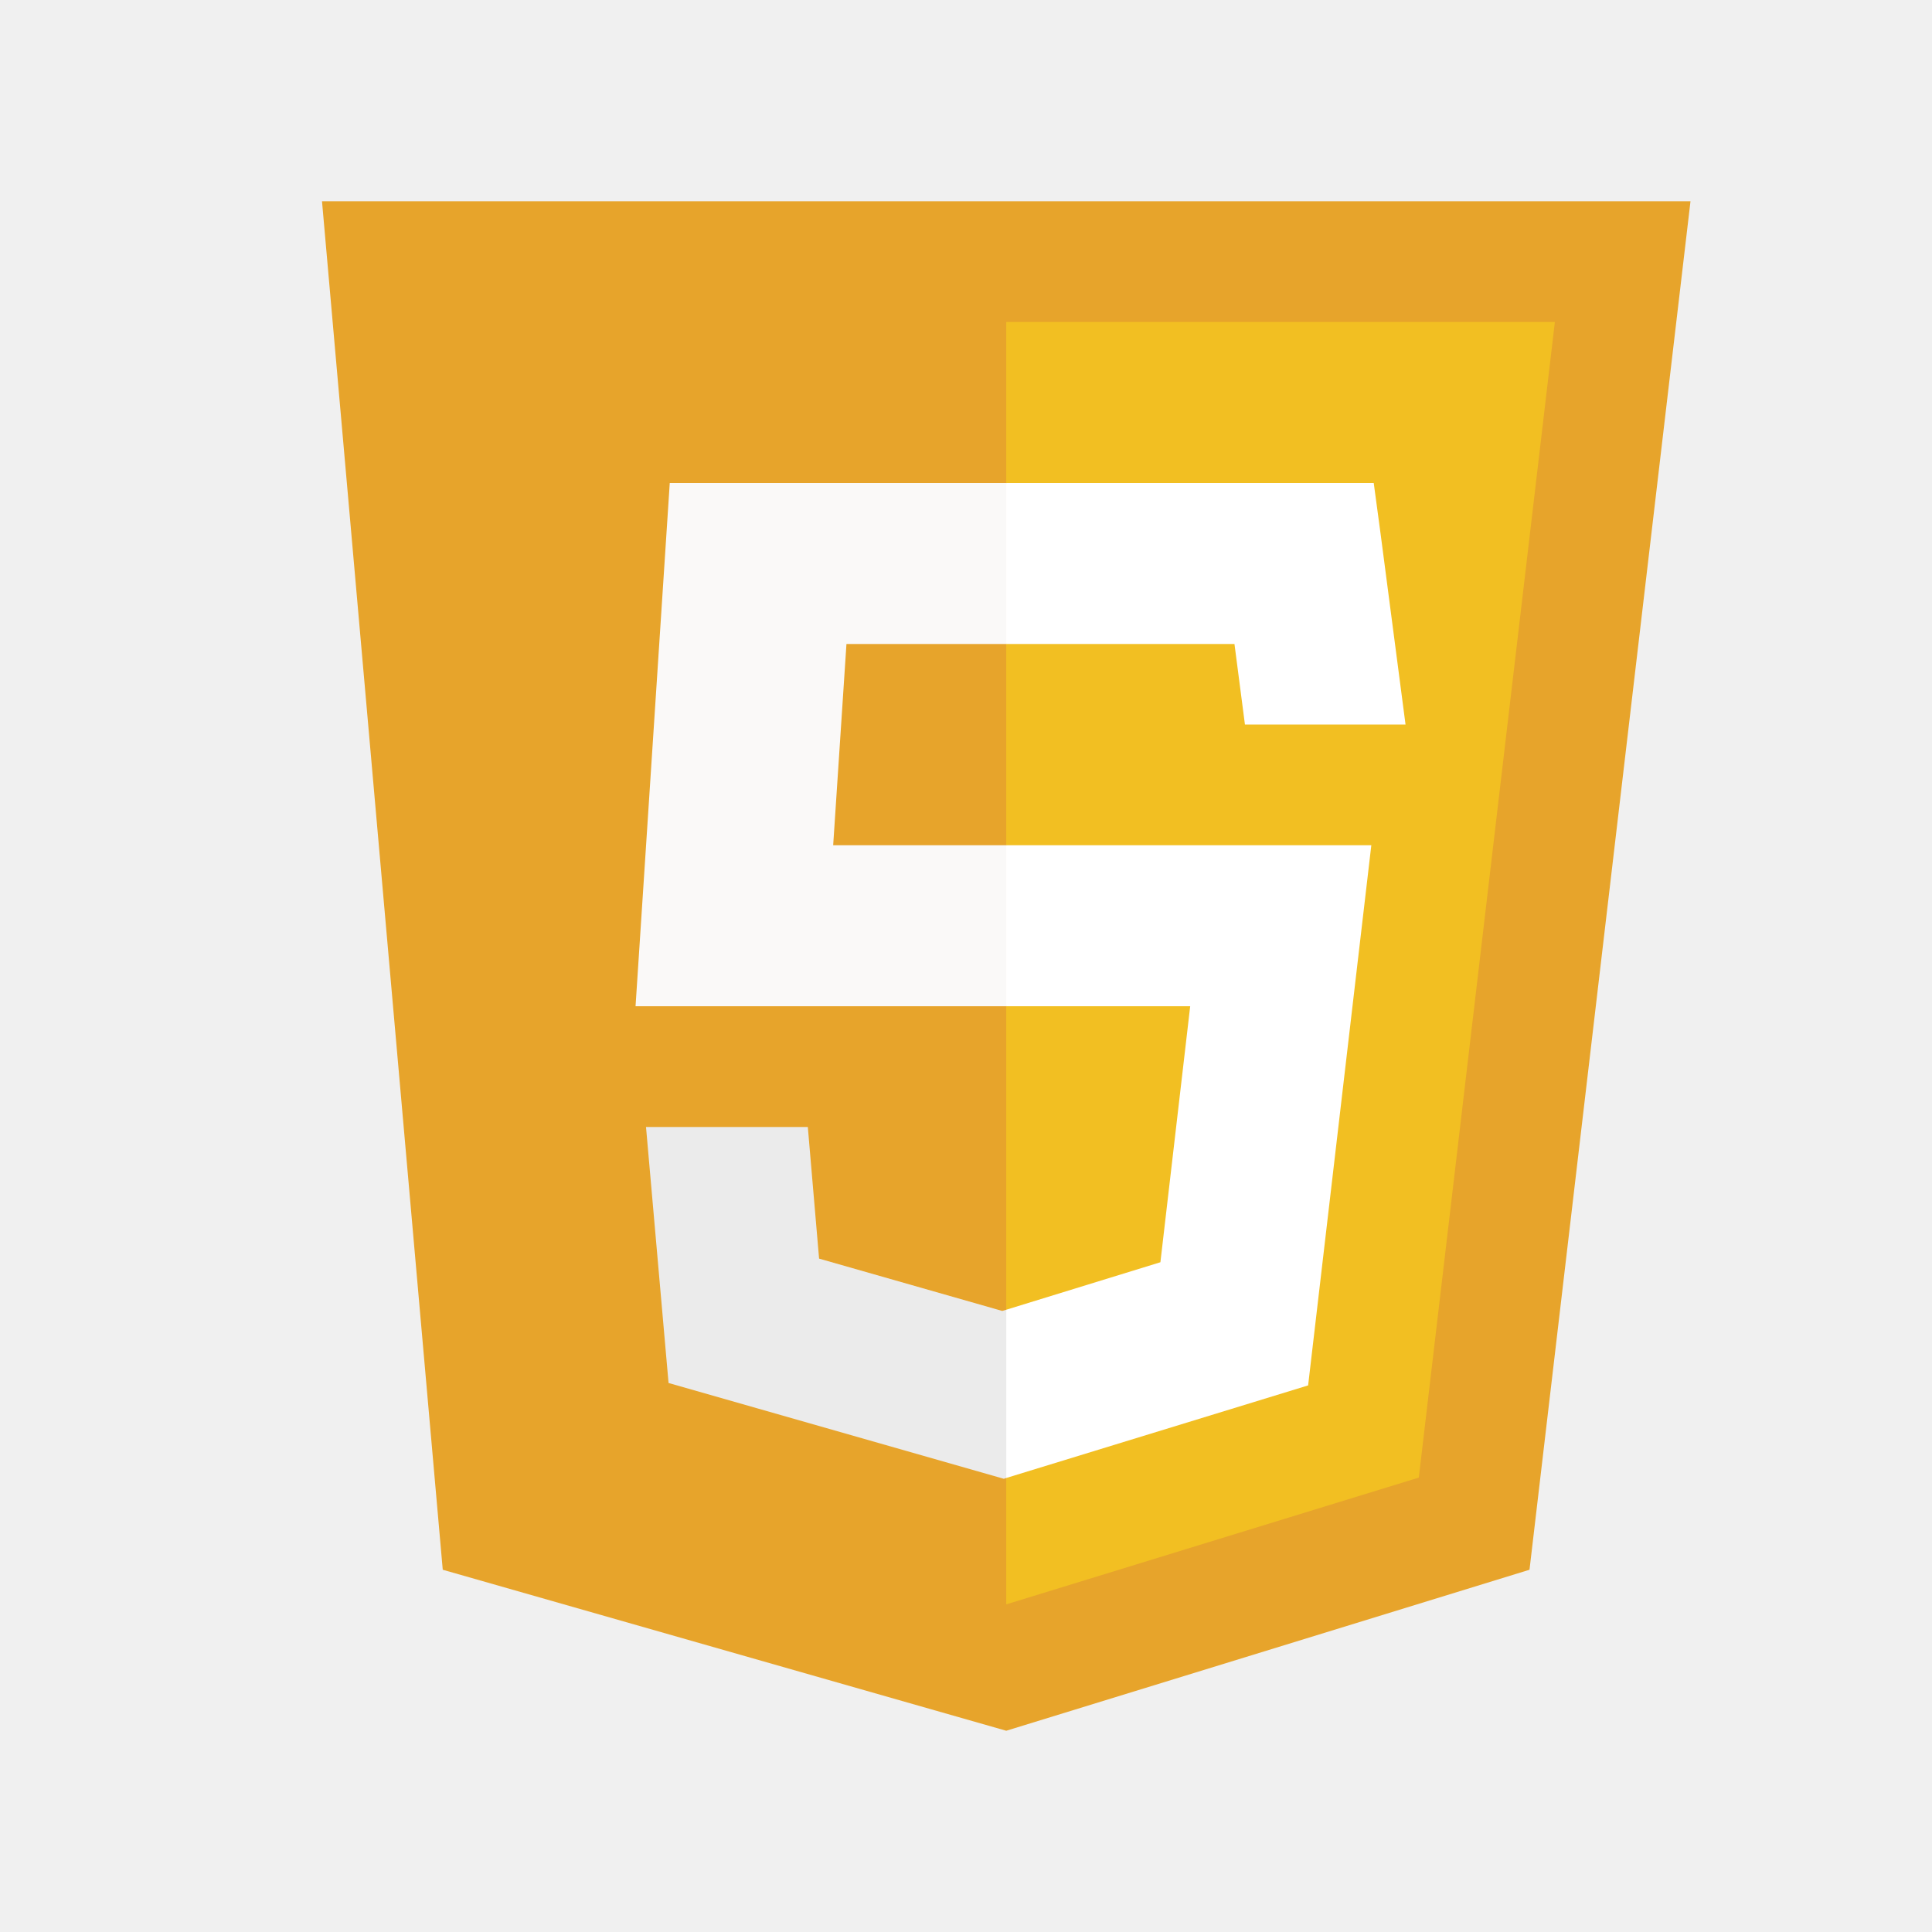
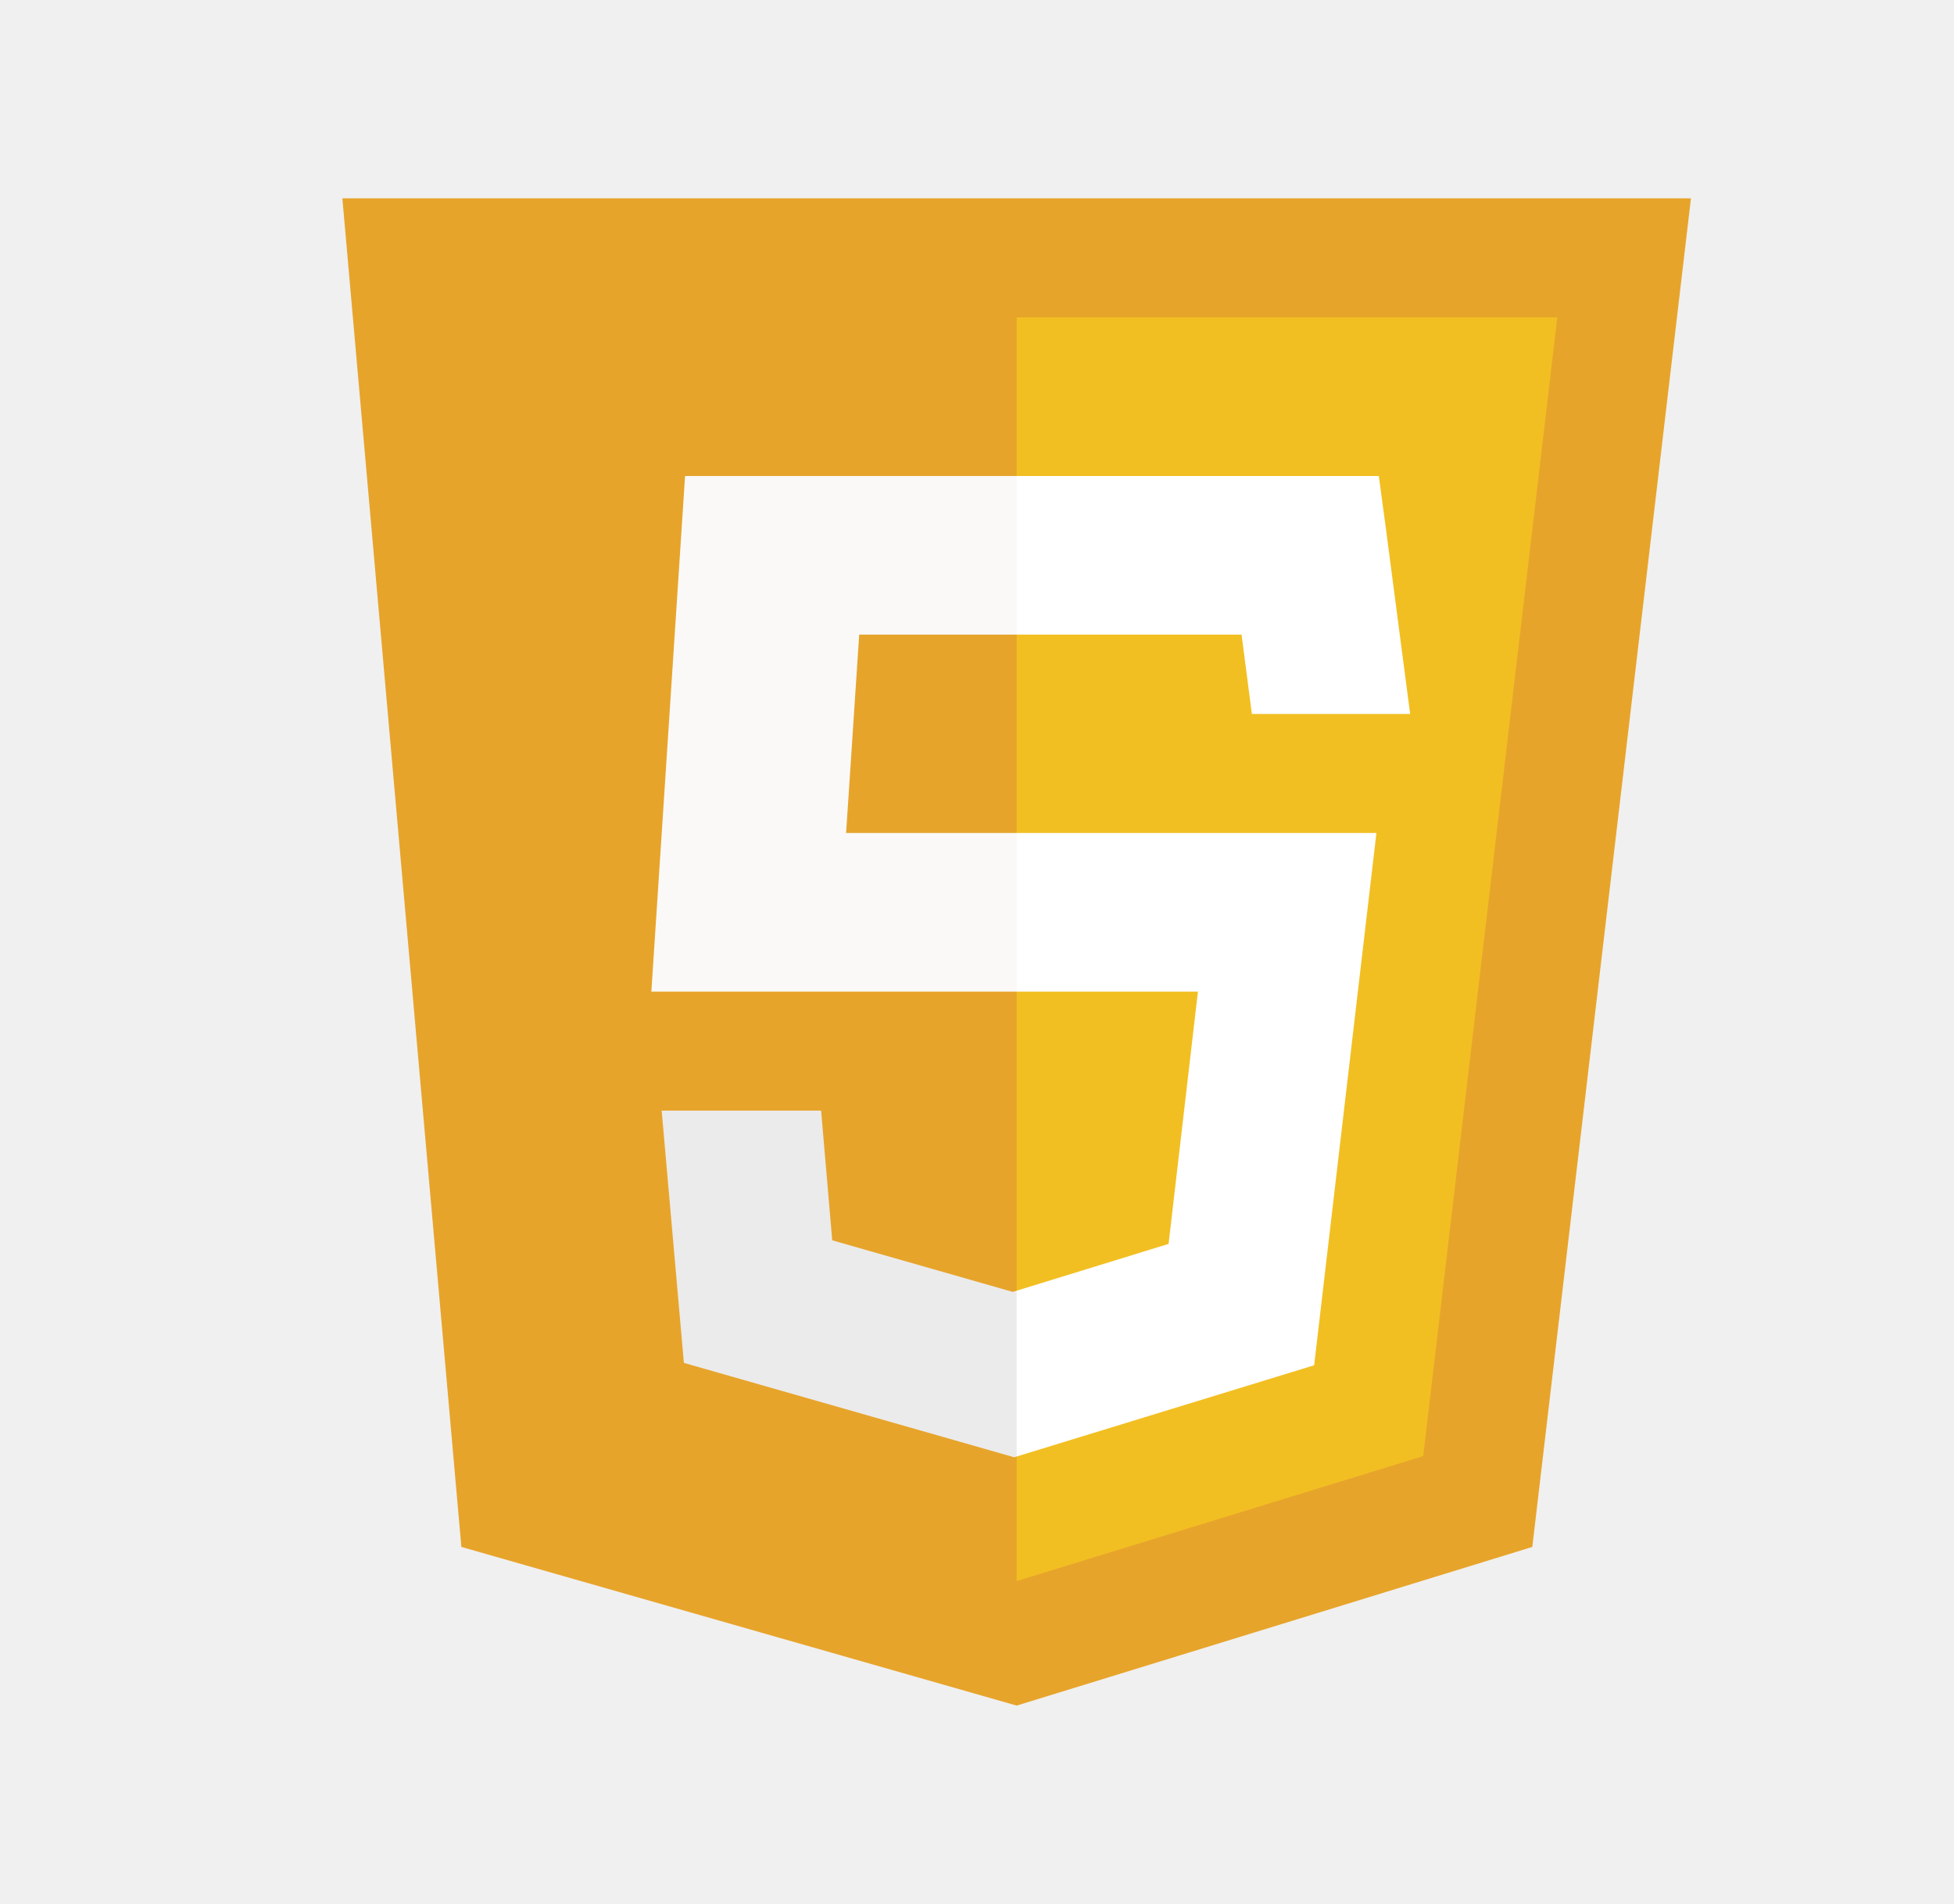
- <svg xmlns="http://www.w3.org/2000/svg" viewBox="0 0 48 48" width="78" height="78">
+ <svg xmlns="http://www.w3.org/2000/svg" viewBox="0 0 48 48" width="78" height="76">
  <polygon fill="#e7a42b" points="8,5 42,5 38,39 25,43 11,39" />
  <polygon fill="#f2bf22" points="38.63,8 35.25,36.71 25,39.86 25,8" />
  <polygon fill="#faf9f8" points="25,21 26,23 25,25 15.79,25 16.64,12 25,12 26,14 25,16 21.03,16 20.7,21" />
  <polygon fill="#ebebeb" points="24.9,32.57 25,32.54 26,35 25,36.72 24.94,36.74 16.61,34.36 16.05,28 20.07,28 20.35,31.27" />
  <polygon fill="#fff" points="34.07,21 32.5,34.42 25,36.72 25,32.54 28.83,31.36 29.57,25 25,25 25,21" />
  <polygon fill="#fff" points="34.92,18 30.93,18 30.67,16 25,16 25,12 34.13,12 34.3,13.26" />
</svg>
